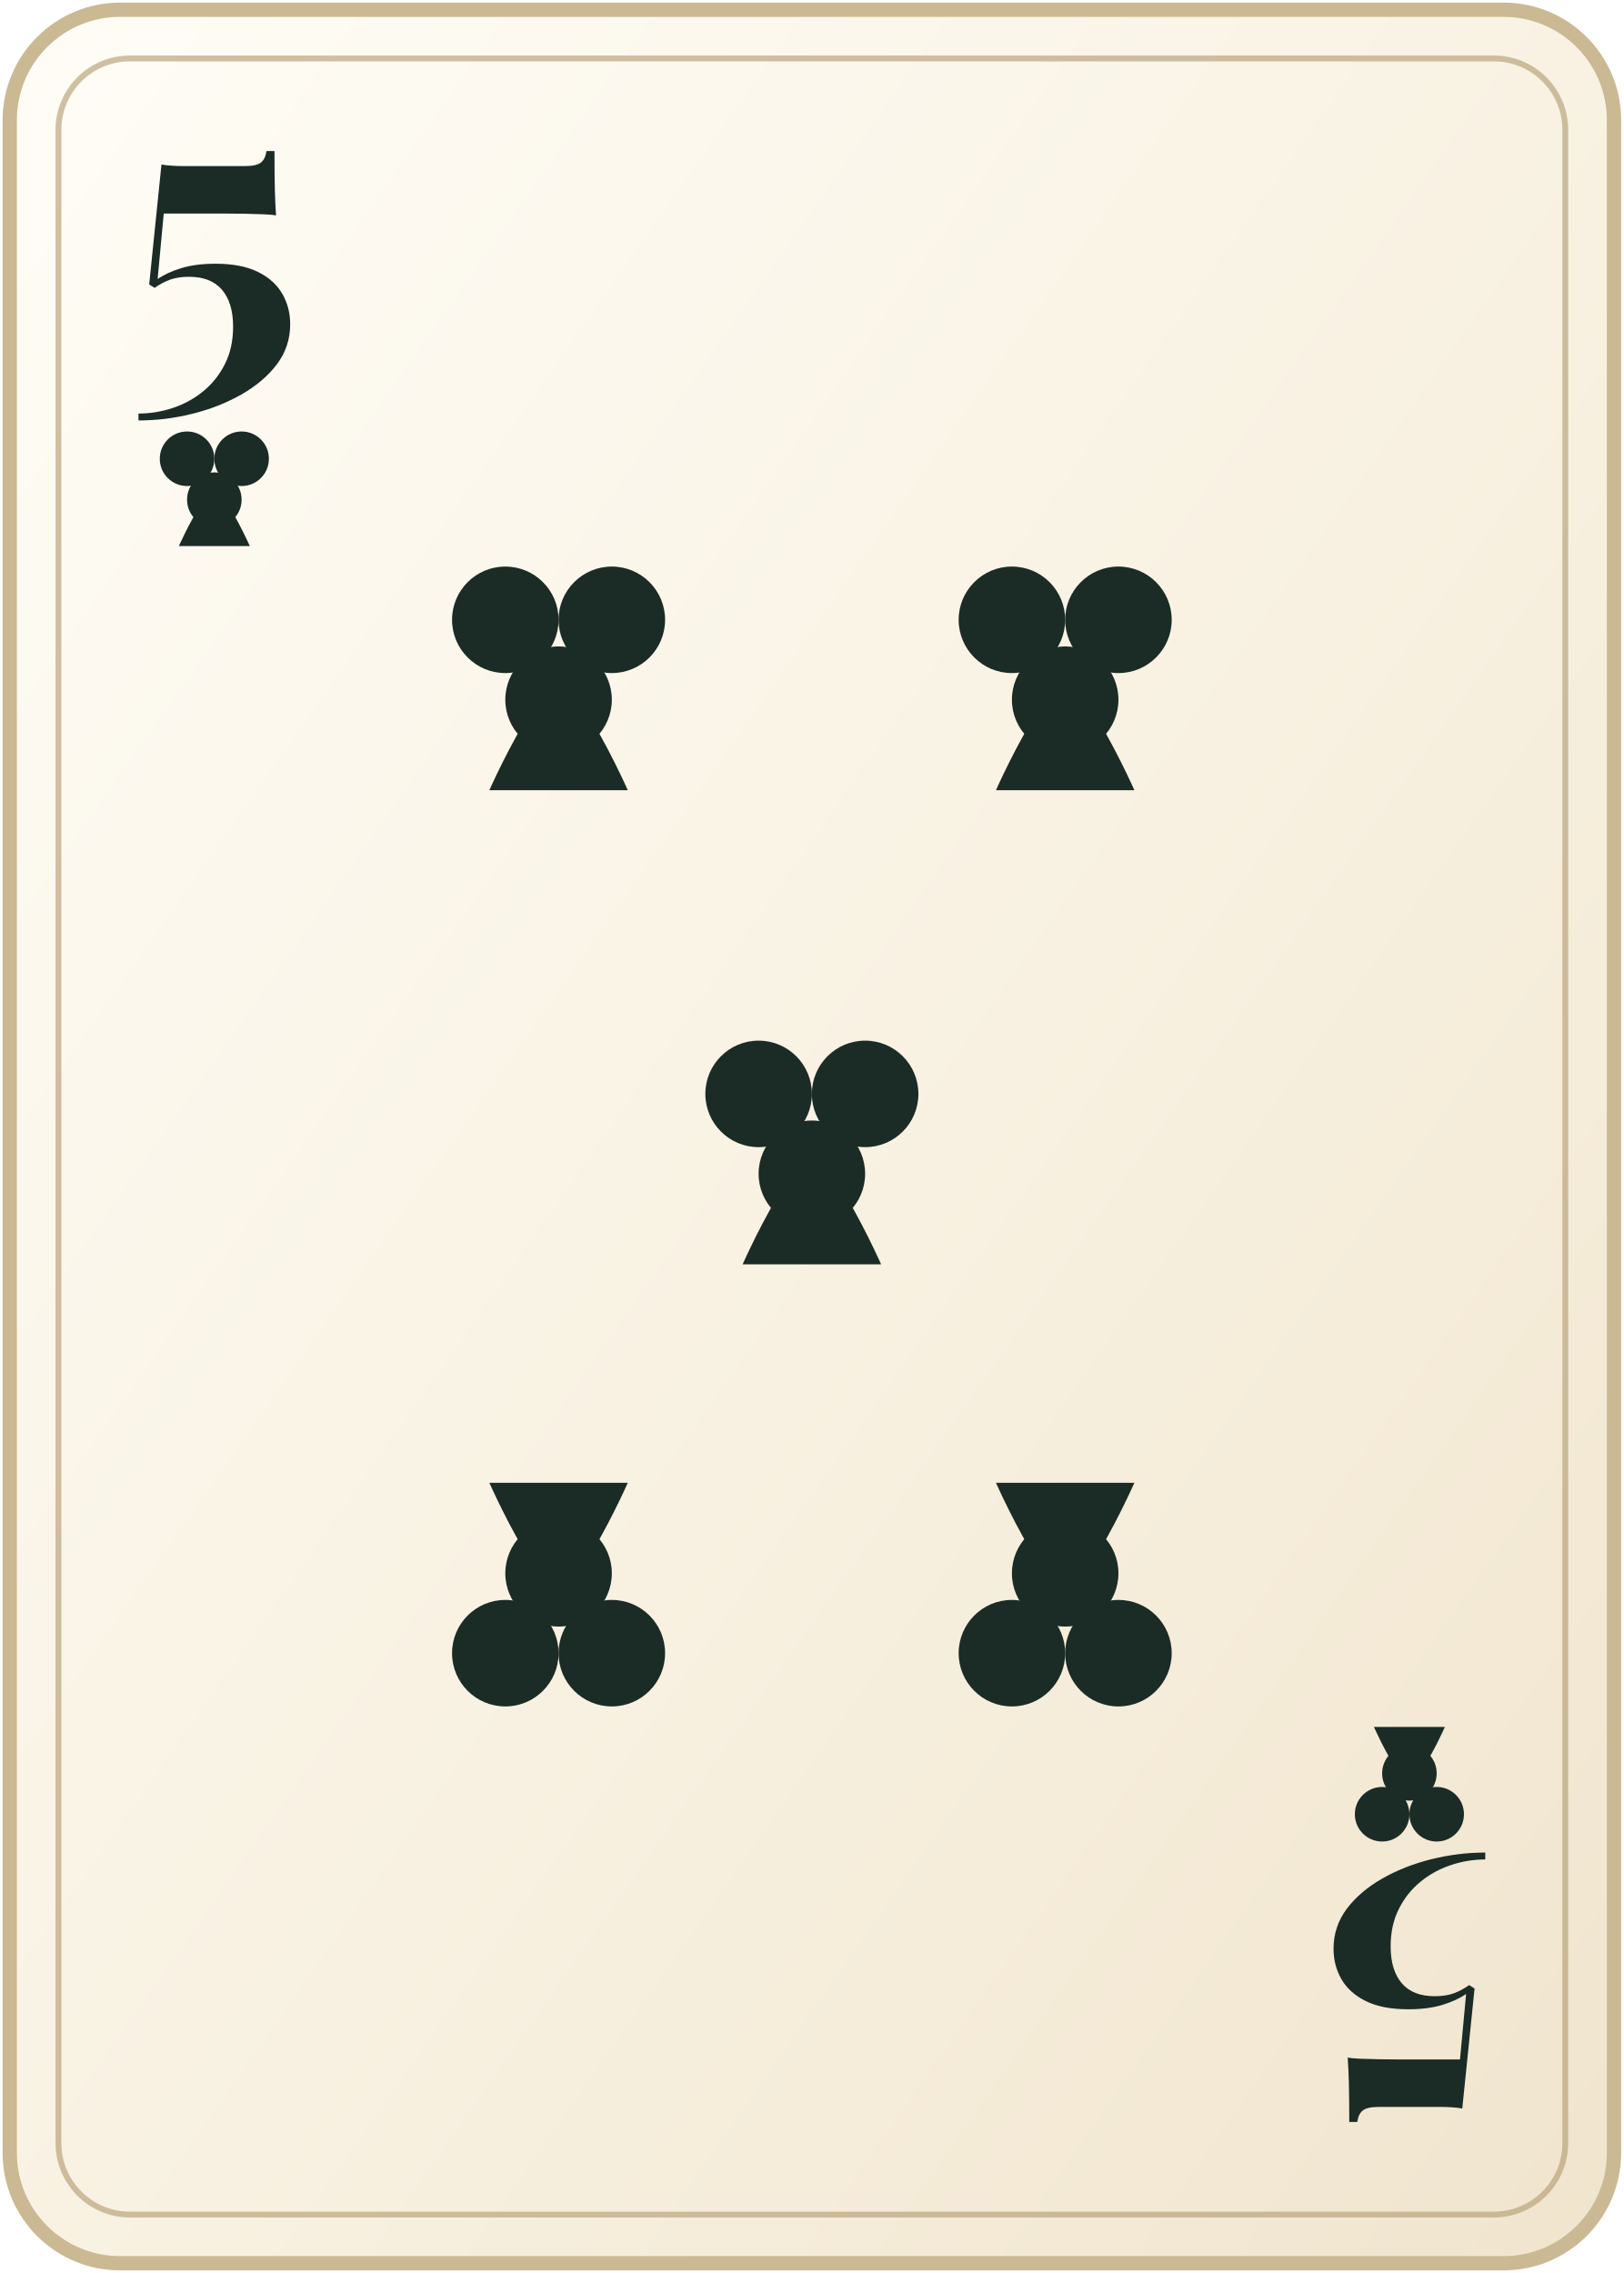
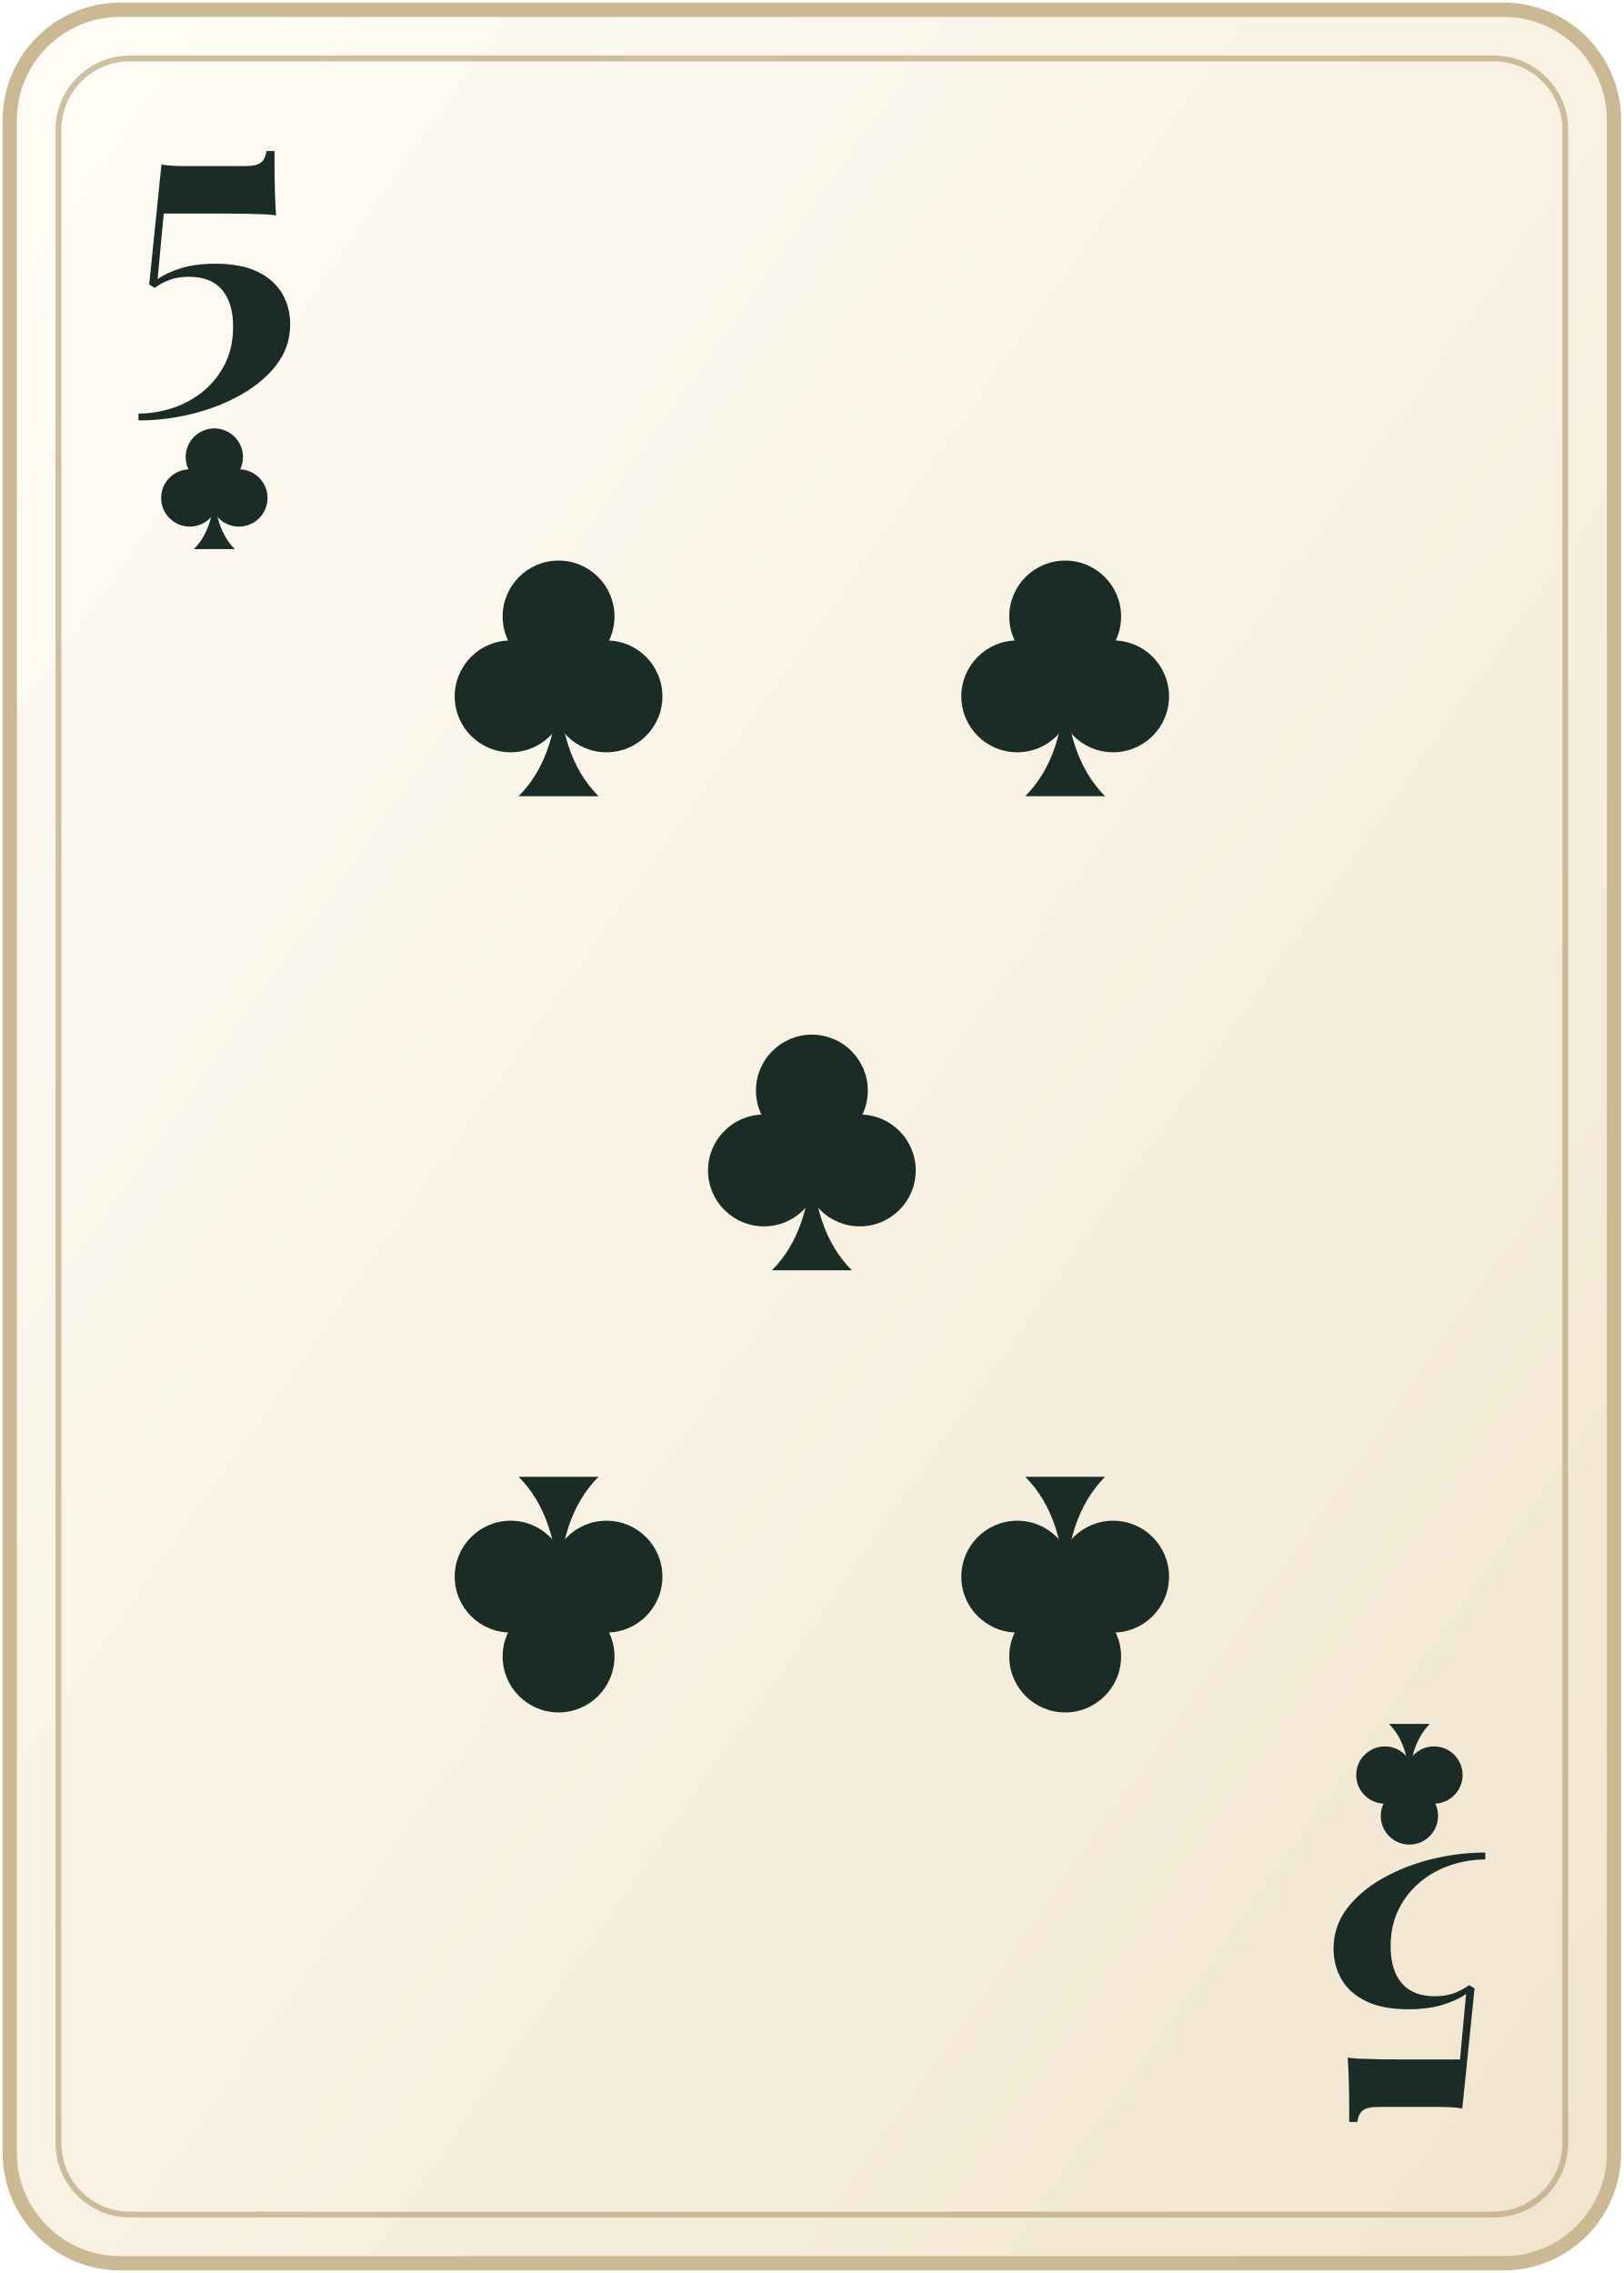
<svg xmlns="http://www.w3.org/2000/svg" width="250" height="350" viewBox="0 0 250 350">
  <defs>
    <linearGradient id="paper" x1="0" y1="0" x2="1" y2="1">
      <stop offset="0" stop-color="#fffdf7" />
      <stop offset="0.55" stop-color="#f8f1e1" />
      <stop offset="1" stop-color="#f0e4cd" />
    </linearGradient>
  </defs>
  <rect x="1.5" y="1.5" width="247" height="347" rx="17" fill="url(#paper)" stroke="#cbb994" stroke-width="2.2" />
  <rect x="9" y="9" width="232" height="332" rx="11" fill="none" stroke="#b5a075" stroke-width="0.9" opacity="0.65" />
  <g transform="translate(86 102)">
    <g transform="scale(0.82)">
-       <g fill="#1b2b26">
-         <circle cx="-10" cy="-8" r="10" />
-         <circle cx="10" cy="-8" r="10" />
-         <circle cx="0" cy="7" r="10" />
-         <path d="M-5 9 C-9 15 -13 24 -13 24 L13 24 C13 24 9 15 5 9 Z" />
+       <g fill="#1b2b26" transform="translate(-22.5 -19.875) scale(0.75)">
+         <circle cx="18" cy="35" r="14" />
+         <circle cx="30" cy="15" r="14" />
+         <circle cx="42" cy="35" r="14" />
+         <path d="M30,30 Q30,50 20,60 H40 Q30,50 30,30" />
      </g>
    </g>
  </g>
  <g transform="translate(164 102)">
    <g transform="scale(0.82)">
-       <g fill="#1b2b26">
-         <circle cx="-10" cy="-8" r="10" />
-         <circle cx="10" cy="-8" r="10" />
-         <circle cx="0" cy="7" r="10" />
-         <path d="M-5 9 C-9 15 -13 24 -13 24 L13 24 C13 24 9 15 5 9 Z" />
+       <g fill="#1b2b26" transform="translate(-22.5 -19.875) scale(0.75)">
+         <circle cx="18" cy="35" r="14" />
+         <circle cx="30" cy="15" r="14" />
+         <circle cx="42" cy="35" r="14" />
+         <path d="M30,30 Q30,50 20,60 H40 Q30,50 30,30" />
      </g>
    </g>
  </g>
  <g transform="translate(125 175)">
    <g transform="scale(0.82)">
-       <g fill="#1b2b26">
-         <circle cx="-10" cy="-8" r="10" />
-         <circle cx="10" cy="-8" r="10" />
-         <circle cx="0" cy="7" r="10" />
-         <path d="M-5 9 C-9 15 -13 24 -13 24 L13 24 C13 24 9 15 5 9 Z" />
+       <g fill="#1b2b26" transform="translate(-22.5 -19.875) scale(0.75)">
+         <circle cx="18" cy="35" r="14" />
+         <circle cx="30" cy="15" r="14" />
+         <circle cx="42" cy="35" r="14" />
+         <path d="M30,30 Q30,50 20,60 H40 Q30,50 30,30" />
      </g>
    </g>
  </g>
  <g transform="translate(86 248) rotate(180)">
    <g transform="scale(0.82)">
-       <g fill="#1b2b26">
-         <circle cx="-10" cy="-8" r="10" />
-         <circle cx="10" cy="-8" r="10" />
-         <circle cx="0" cy="7" r="10" />
-         <path d="M-5 9 C-9 15 -13 24 -13 24 L13 24 C13 24 9 15 5 9 Z" />
+       <g fill="#1b2b26" transform="translate(-22.5 -19.875) scale(0.75)">
+         <circle cx="18" cy="35" r="14" />
+         <circle cx="30" cy="15" r="14" />
+         <circle cx="42" cy="35" r="14" />
+         <path d="M30,30 Q30,50 20,60 H40 Q30,50 30,30" />
      </g>
    </g>
  </g>
  <g transform="translate(164 248) rotate(180)">
    <g transform="scale(0.82)">
-       <g fill="#1b2b26">
-         <circle cx="-10" cy="-8" r="10" />
-         <circle cx="10" cy="-8" r="10" />
-         <circle cx="0" cy="7" r="10" />
-         <path d="M-5 9 C-9 15 -13 24 -13 24 L13 24 C13 24 9 15 5 9 Z" />
+       <g fill="#1b2b26" transform="translate(-22.5 -19.875) scale(0.75)">
+         <circle cx="18" cy="35" r="14" />
+         <circle cx="30" cy="15" r="14" />
+         <circle cx="42" cy="35" r="14" />
+         <path d="M30,30 Q30,50 20,60 H40 Q30,50 30,30" />
      </g>
    </g>
  </g>
  <g>
    <g transform="translate(19.55 56.01)">
      <path d="M21.48-32.75L22.71-32.75Q22.71-28.85 22.77-26.70Q22.83-24.54 22.95-22.83Q22.48-22.95 21.15-23.01Q19.82-23.07 18.11-23.10Q16.40-23.13 14.75-23.13L5.66-23.13L4.72-13.04Q6.14-14.04 8.35-14.72Q10.56-15.40 13.63-15.40Q17.58-15.40 20.12-14.16Q22.66-12.92 23.90-10.80Q25.13-8.67 25.13-6.08Q25.13-2.66 23.10 0.06Q21.06 2.77 17.64 4.72Q14.22 6.67 10.09 7.70Q5.96 8.73 1.77 8.73L1.77 7.67Q4.48 7.67 7.11 6.79Q9.74 5.90 11.80 4.19Q13.87 2.48 15.10 0Q16.34-2.48 16.34-5.72Q16.34-9.38 14.63-11.39Q12.92-13.39 9.56-13.39Q7.85-13.39 6.64-12.95Q5.43-12.51 4.25-11.68L3.42-12.21L5.31-30.68Q5.96-30.56 6.81-30.50Q7.67-30.44 8.50-30.44L18.23-30.44Q19.94-30.44 20.62-30.98Q21.30-31.51 21.48-32.75" fill="#1b2b26" />
    </g>
    <g transform="translate(33 74) scale(0.42)">
-       <g fill="#1b2b26">
-         <circle cx="-10" cy="-8" r="10" />
-         <circle cx="10" cy="-8" r="10" />
-         <circle cx="0" cy="7" r="10" />
-         <path d="M-5 9 C-9 15 -13 24 -13 24 L13 24 C13 24 9 15 5 9 Z" />
+       <g fill="#1b2b26" transform="translate(-22.5 -19.875) scale(0.75)">
+         <circle cx="18" cy="35" r="14" />
+         <circle cx="30" cy="15" r="14" />
+         <circle cx="42" cy="35" r="14" />
+         <path d="M30,30 Q30,50 20,60 H40 Q30,50 30,30" />
      </g>
    </g>
  </g>
  <g transform="rotate(180 125 175)">
    <g>
      <g transform="translate(19.55 56.01)">
        <path d="M21.48-32.75L22.71-32.75Q22.71-28.85 22.77-26.70Q22.83-24.54 22.95-22.83Q22.48-22.95 21.15-23.01Q19.82-23.07 18.11-23.10Q16.40-23.13 14.75-23.13L5.66-23.13L4.72-13.04Q6.14-14.04 8.35-14.72Q10.56-15.40 13.63-15.40Q17.58-15.40 20.12-14.16Q22.66-12.92 23.90-10.80Q25.13-8.67 25.13-6.08Q25.13-2.66 23.10 0.06Q21.06 2.77 17.64 4.72Q14.22 6.67 10.09 7.70Q5.96 8.73 1.77 8.73L1.77 7.67Q4.48 7.67 7.11 6.79Q9.74 5.90 11.80 4.19Q13.87 2.48 15.10 0Q16.34-2.48 16.34-5.72Q16.34-9.38 14.63-11.39Q12.92-13.39 9.56-13.39Q7.85-13.39 6.64-12.95Q5.43-12.51 4.25-11.68L3.42-12.21L5.31-30.68Q5.96-30.56 6.81-30.50Q7.67-30.44 8.50-30.44L18.23-30.44Q19.94-30.44 20.62-30.98Q21.30-31.51 21.48-32.75" fill="#1b2b26" />
      </g>
      <g transform="translate(33 74) scale(0.42)">
-         <g fill="#1b2b26">
-           <circle cx="-10" cy="-8" r="10" />
-           <circle cx="10" cy="-8" r="10" />
-           <circle cx="0" cy="7" r="10" />
-           <path d="M-5 9 C-9 15 -13 24 -13 24 L13 24 C13 24 9 15 5 9 Z" />
+         <g fill="#1b2b26" transform="translate(-22.5 -19.875) scale(0.75)">
+           <circle cx="18" cy="35" r="14" />
+           <circle cx="30" cy="15" r="14" />
+           <circle cx="42" cy="35" r="14" />
+           <path d="M30,30 Q30,50 20,60 H40 Q30,50 30,30" />
        </g>
      </g>
    </g>
  </g>
</svg>
